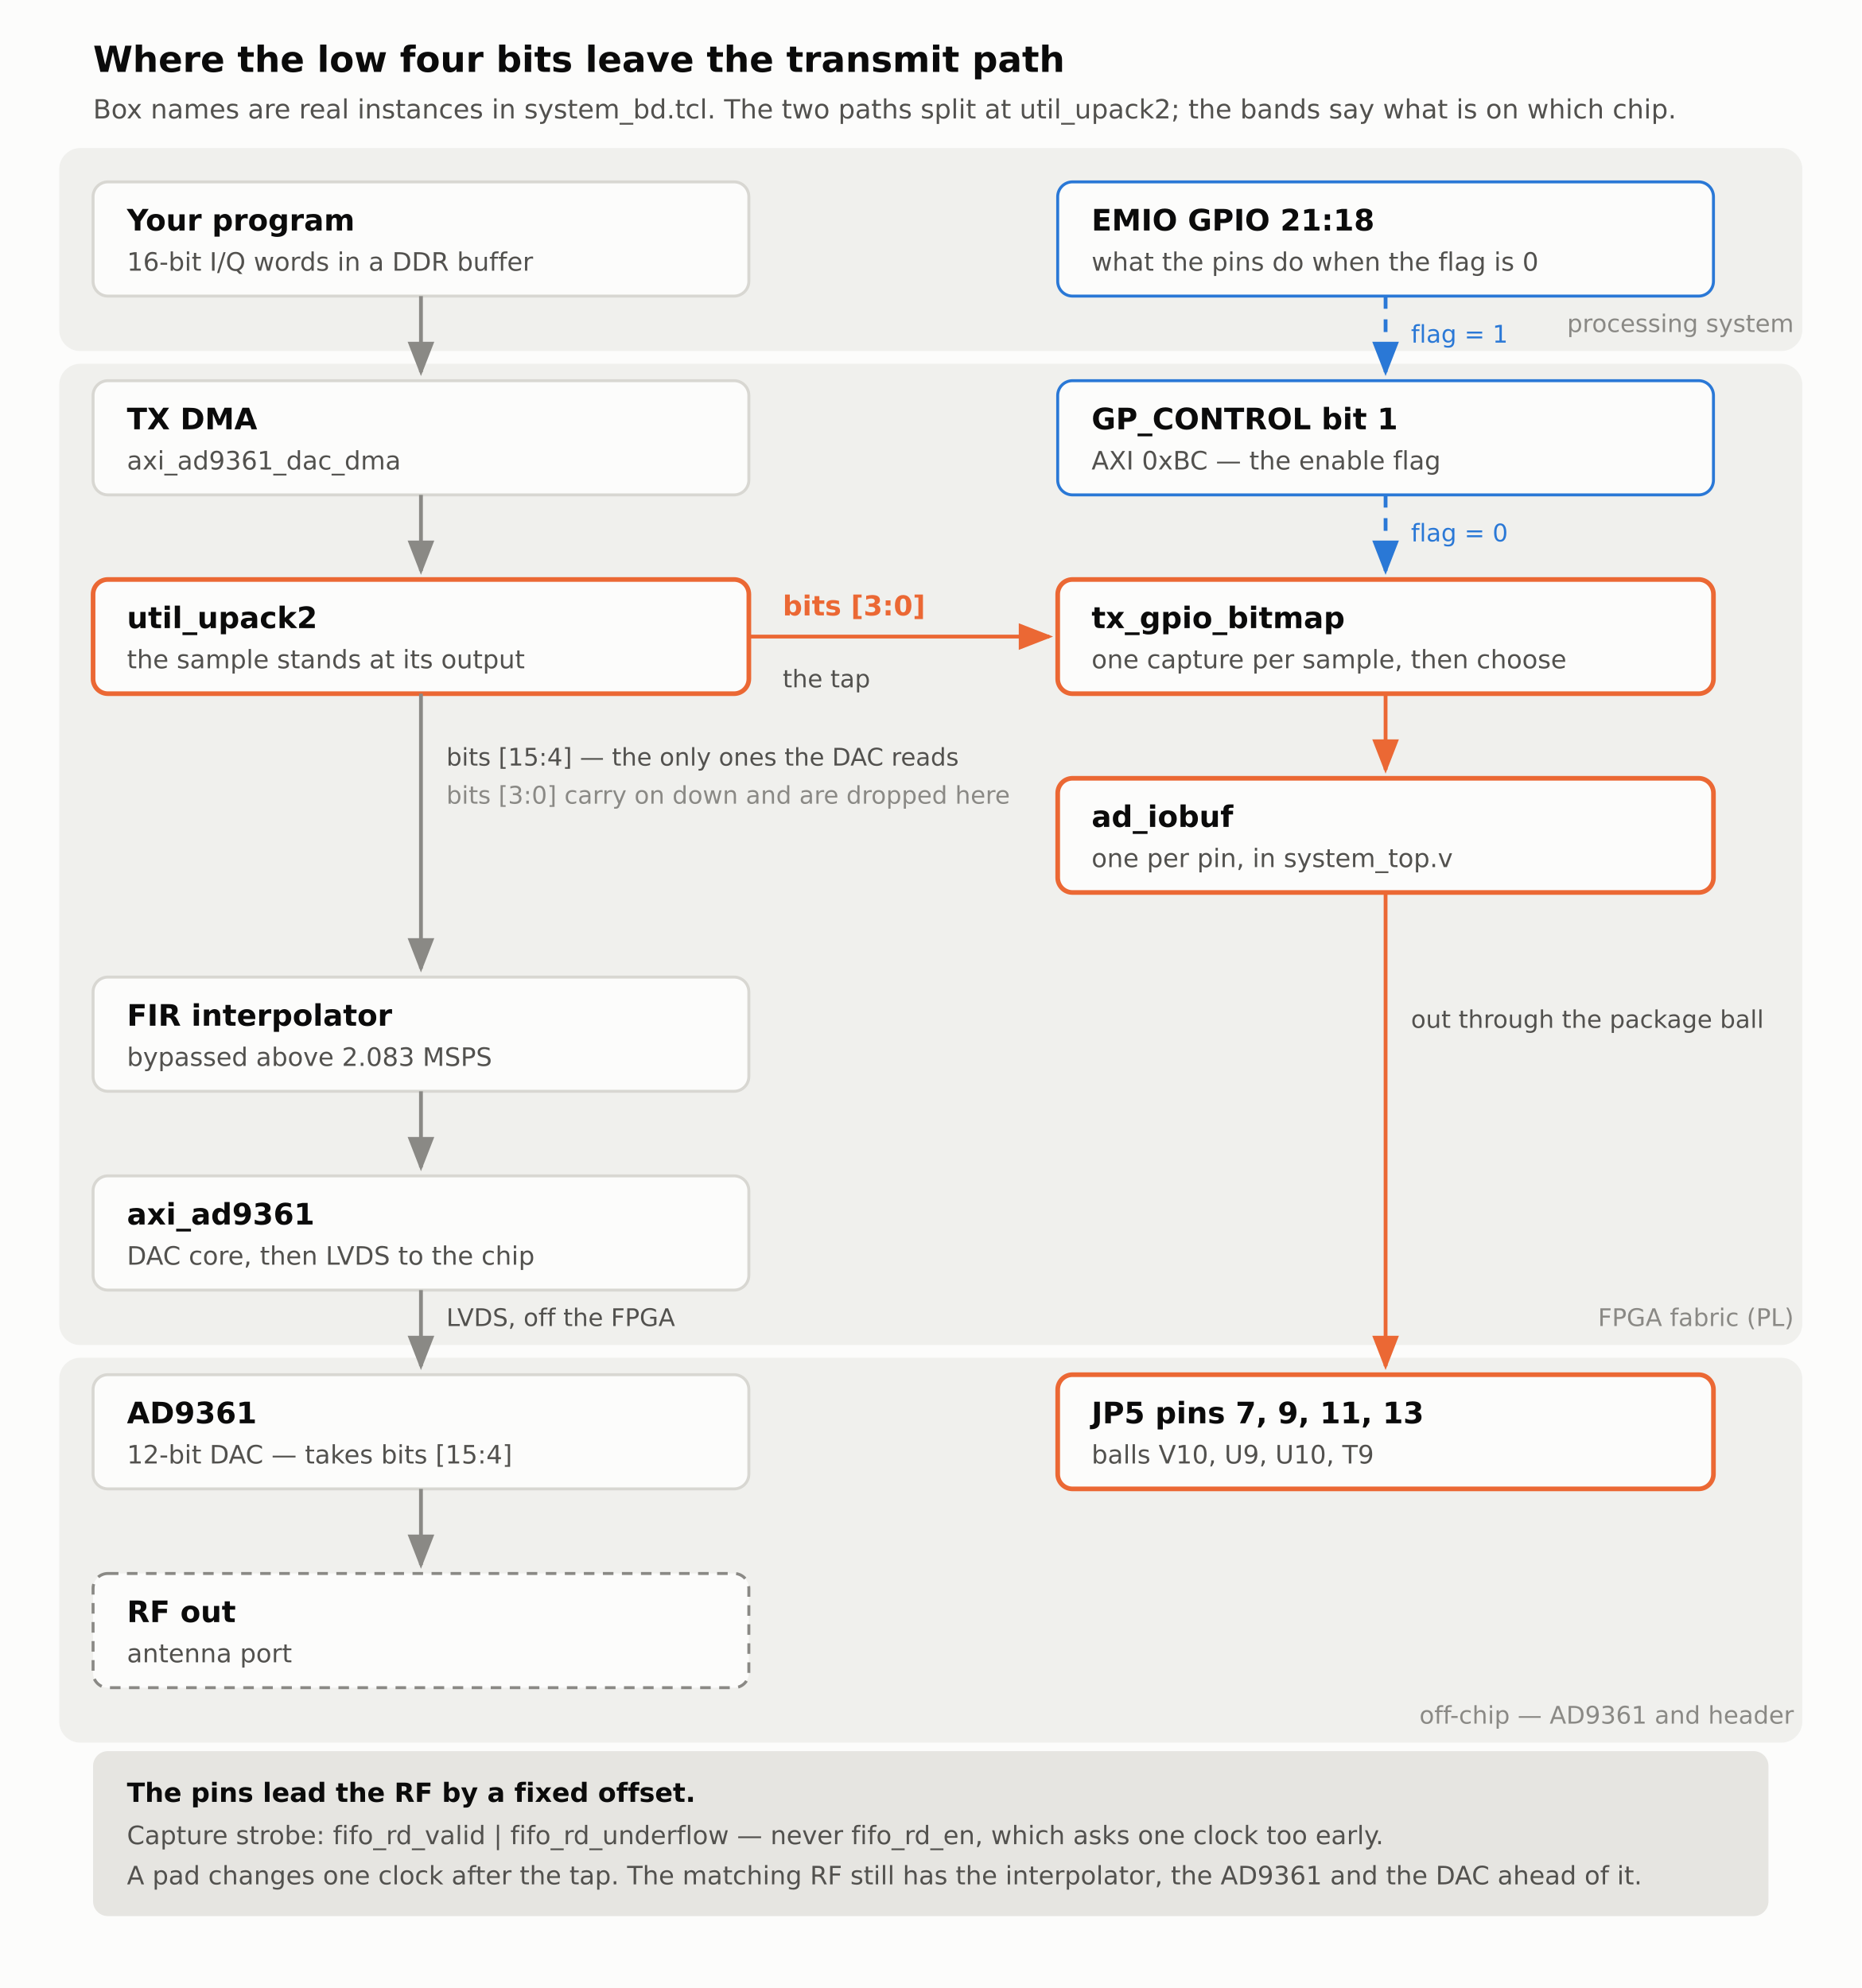
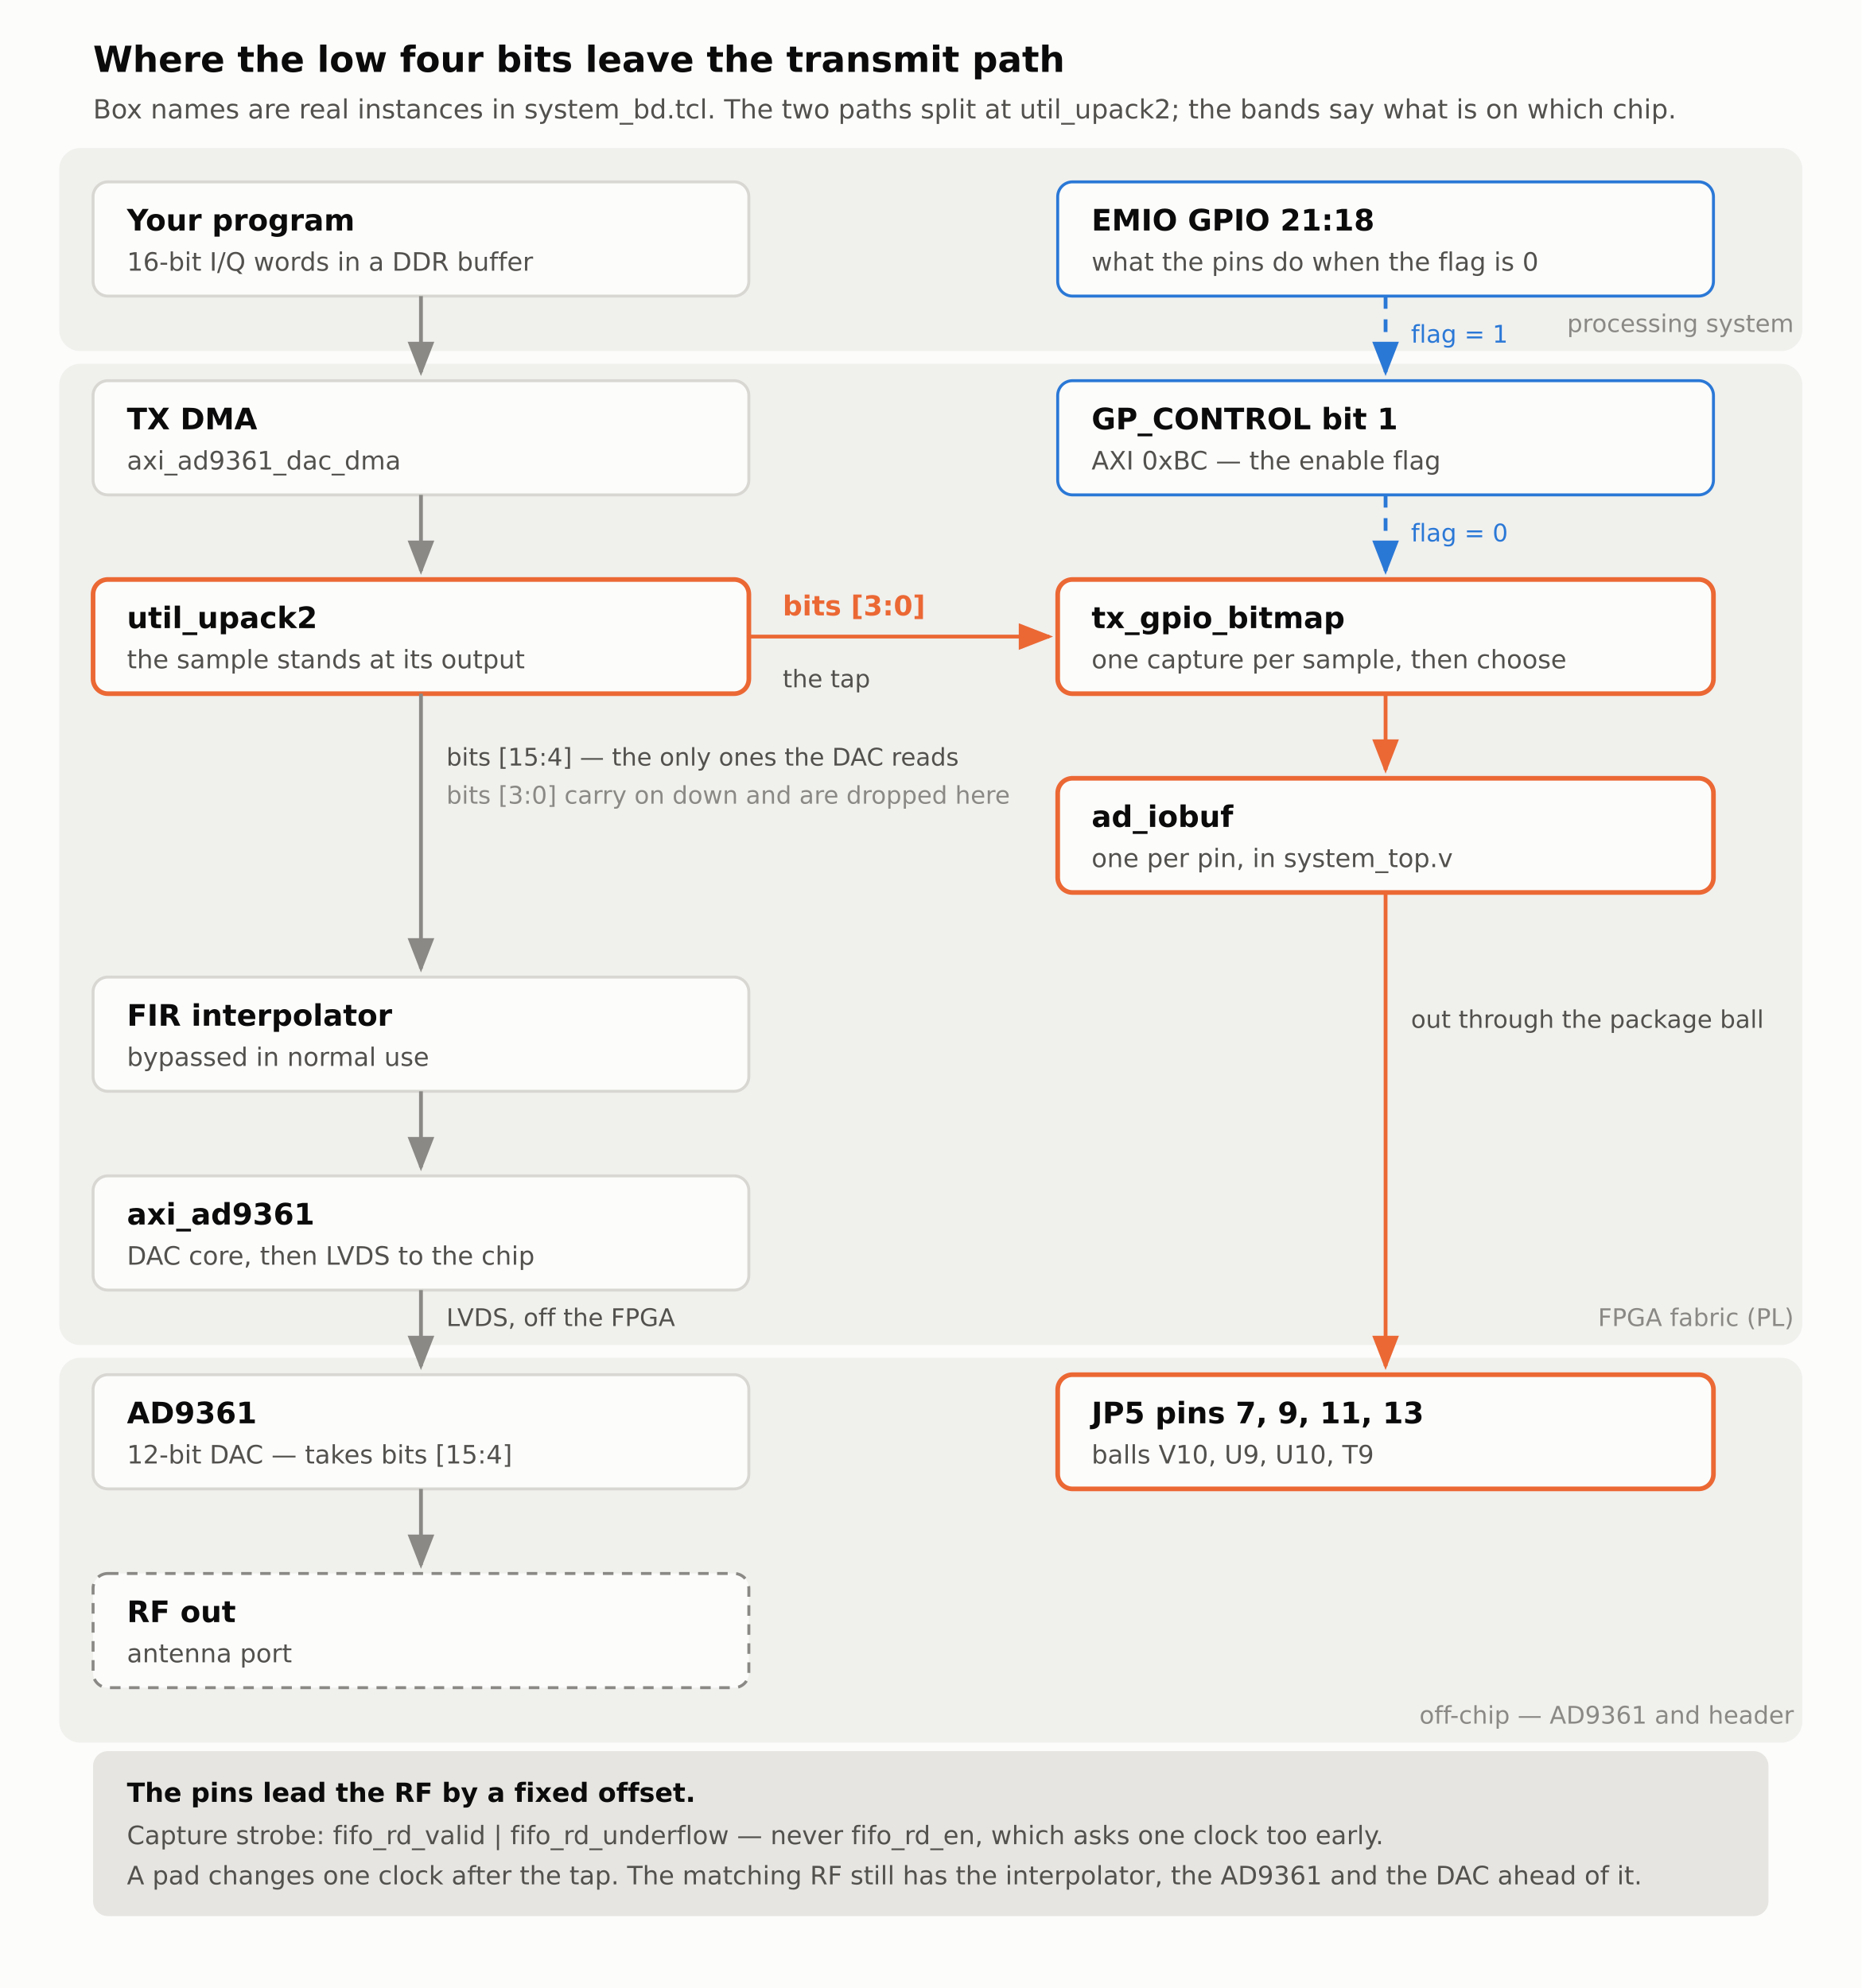
<svg xmlns="http://www.w3.org/2000/svg" width="880" height="940" viewBox="0 0 880 940" font-family="DejaVu Sans, Helvetica, Arial, sans-serif">
  <rect width="880" height="940" fill="#fcfcfb" />
  <defs>
    <marker id="alight" markerWidth="9" markerHeight="7" refX="8" refY="3.5" orient="auto">
      <path d="M0,0 L9,3.5 L0,7 z" fill="#8a8985" />
    </marker>
    <marker id="slight" markerWidth="9" markerHeight="7" refX="8" refY="3.5" orient="auto">
      <path d="M0,0 L9,3.5 L0,7 z" fill="#eb6834" />
    </marker>
    <marker id="clight" markerWidth="9" markerHeight="7" refX="8" refY="3.5" orient="auto">
      <path d="M0,0 L9,3.5 L0,7 z" fill="#2a78d6" />
    </marker>
  </defs>
  <rect x="28" y="70" width="824" height="96" rx="10" fill="#e6e5e1" fill-opacity="0.55" stroke="none" />
  <text x="848" y="157" font-size="11.5" fill="#8a8985" text-anchor="end">processing system</text>
  <rect x="28" y="172" width="824" height="464" rx="10" fill="#e6e5e1" fill-opacity="0.55" stroke="none" />
  <text x="848" y="627" font-size="11.5" fill="#8a8985" text-anchor="end">FPGA fabric (PL)</text>
  <rect x="28" y="642" width="824" height="182" rx="10" fill="#e6e5e1" fill-opacity="0.55" stroke="none" />
  <text x="848" y="815" font-size="11.5" fill="#8a8985" text-anchor="end">off-chip — AD9361 and header</text>
  <text x="44" y="34" font-size="17" font-weight="600" fill="#0b0b0b">Where the low four bits leave the transmit path</text>
  <text x="44" y="56" font-size="12.5" fill="#52514e">Box names are real instances in system_bd.tcl. The two paths split at util_upack2; the bands say what is on which chip.</text>
  <rect x="44" y="86" width="310" height="54" rx="7" fill="#fcfcfb" stroke="#d8d7d2" stroke-width="1.4" />
  <text x="60" y="109" font-size="14" font-weight="600" fill="#0b0b0b">Your program</text>
  <text x="60" y="128" font-size="12" fill="#52514e">16-bit I/Q words in a DDR buffer</text>
  <rect x="44" y="180" width="310" height="54" rx="7" fill="#fcfcfb" stroke="#d8d7d2" stroke-width="1.4" />
  <text x="60" y="203" font-size="14" font-weight="600" fill="#0b0b0b">TX DMA</text>
  <text x="60" y="222" font-size="12" fill="#52514e">axi_ad9361_dac_dma</text>
  <rect x="44" y="274" width="310" height="54" rx="7" fill="#fcfcfb" stroke="#eb6834" stroke-width="2.2" />
  <text x="60" y="297" font-size="14" font-weight="600" fill="#0b0b0b">util_upack2</text>
  <text x="60" y="316" font-size="12" fill="#52514e">the sample stands at its output</text>
  <rect x="44" y="462" width="310" height="54" rx="7" fill="#fcfcfb" stroke="#d8d7d2" stroke-width="1.4" />
  <text x="60" y="485" font-size="14" font-weight="600" fill="#0b0b0b">FIR interpolator</text>
-   <text x="60" y="504" font-size="12" fill="#52514e">bypassed above 2.083 MSPS</text>
+   <text x="60" y="504" font-size="12" fill="#52514e">bypassed in normal use</text>
  <rect x="44" y="556" width="310" height="54" rx="7" fill="#fcfcfb" stroke="#d8d7d2" stroke-width="1.4" />
  <text x="60" y="579" font-size="14" font-weight="600" fill="#0b0b0b">axi_ad9361</text>
  <text x="60" y="598" font-size="12" fill="#52514e">DAC core, then LVDS to the chip</text>
  <rect x="44" y="650" width="310" height="54" rx="7" fill="#fcfcfb" stroke="#d8d7d2" stroke-width="1.4" />
  <text x="60" y="673" font-size="14" font-weight="600" fill="#0b0b0b">AD9361</text>
  <text x="60" y="692" font-size="12" fill="#52514e">12-bit DAC — takes bits [15:4]</text>
  <rect x="44" y="744" width="310" height="54" rx="7" fill="#fcfcfb" stroke="#8a8985" stroke-width="1.4" stroke-dasharray="5 4" />
  <text x="60" y="767" font-size="14" font-weight="600" fill="#0b0b0b">RF out</text>
  <text x="60" y="786" font-size="12" fill="#52514e">antenna port</text>
  <rect x="500" y="86" width="310" height="54" rx="7" fill="#fcfcfb" stroke="#2a78d6" stroke-width="1.4" />
  <text x="516" y="109" font-size="14" font-weight="600" fill="#0b0b0b">EMIO GPIO 21:18</text>
  <text x="516" y="128" font-size="12" fill="#52514e">what the pins do when the flag is 0</text>
  <rect x="500" y="180" width="310" height="54" rx="7" fill="#fcfcfb" stroke="#2a78d6" stroke-width="1.4" />
  <text x="516" y="203" font-size="14" font-weight="600" fill="#0b0b0b">GP_CONTROL bit 1</text>
  <text x="516" y="222" font-size="12" fill="#52514e">AXI 0xBC — the enable flag</text>
  <rect x="500" y="274" width="310" height="54" rx="7" fill="#fcfcfb" stroke="#eb6834" stroke-width="2.2" />
  <text x="516" y="297" font-size="14" font-weight="600" fill="#0b0b0b">tx_gpio_bitmap</text>
  <text x="516" y="316" font-size="12" fill="#52514e">one capture per sample, then choose</text>
  <rect x="500" y="368" width="310" height="54" rx="7" fill="#fcfcfb" stroke="#eb6834" stroke-width="2.2" />
  <text x="516" y="391" font-size="14" font-weight="600" fill="#0b0b0b">ad_iobuf</text>
  <text x="516" y="410" font-size="12" fill="#52514e">one per pin, in system_top.v</text>
  <rect x="500" y="650" width="310" height="54" rx="7" fill="#fcfcfb" stroke="#eb6834" stroke-width="2.2" />
  <text x="516" y="673" font-size="14" font-weight="600" fill="#0b0b0b">JP5 pins 7, 9, 11, 13</text>
  <text x="516" y="692" font-size="12" fill="#52514e">balls V10, U9, U10, T9</text>
  <path d="M199.0,140 L199.0,176" stroke="#8a8985" stroke-width="1.8" fill="none" marker-end="url(#alight)" />
  <path d="M199.0,234 L199.0,270" stroke="#8a8985" stroke-width="1.8" fill="none" marker-end="url(#alight)" />
  <path d="M199.0,516 L199.0,552" stroke="#8a8985" stroke-width="1.8" fill="none" marker-end="url(#alight)" />
  <path d="M199.0,610 L199.0,646" stroke="#8a8985" stroke-width="1.8" fill="none" marker-end="url(#alight)" />
  <path d="M199.0,704 L199.0,740" stroke="#8a8985" stroke-width="1.8" fill="none" marker-end="url(#alight)" />
  <path d="M199.0,328 L199.0,458" stroke="#8a8985" stroke-width="1.8" fill="none" marker-end="url(#alight)" />
  <text x="211.0" y="362" font-size="11.5" fill="#52514e" text-anchor="start" font-weight="normal">bits [15:4] — the only ones the DAC reads</text>
  <text x="211.0" y="380" font-size="11.5" fill="#8a8985" text-anchor="start" font-weight="normal">bits [3:0] carry on down and are dropped here</text>
  <path d="M354,301.0 L496,301.0" stroke="#eb6834" stroke-width="1.8" fill="none" marker-end="url(#slight)" />
  <text x="370" y="291.0" font-size="13" fill="#eb6834" text-anchor="start" font-weight="600">bits [3:0]</text>
  <text x="370" y="325.0" font-size="11.5" fill="#52514e" text-anchor="start" font-weight="normal">the tap</text>
  <path d="M655.0,140 L655.0,176" stroke="#2a78d6" stroke-width="1.8" fill="none" marker-end="url(#clight)" stroke-dasharray="6 5" />
  <path d="M655.0,234 L655.0,270" stroke="#2a78d6" stroke-width="1.8" fill="none" marker-end="url(#clight)" stroke-dasharray="6 5" />
  <text x="667.0" y="162" font-size="11.5" fill="#2a78d6" text-anchor="start" font-weight="normal">flag = 1</text>
  <text x="667.0" y="256" font-size="11.5" fill="#2a78d6" text-anchor="start" font-weight="normal">flag = 0</text>
  <path d="M655.0,328 L655.0,364" stroke="#eb6834" stroke-width="1.8" fill="none" marker-end="url(#slight)" />
  <path d="M655.0,422 L655.0,646" stroke="#eb6834" stroke-width="1.8" fill="none" marker-end="url(#slight)" />
  <text x="667.0" y="486" font-size="11.5" fill="#52514e" text-anchor="start" font-weight="normal">out through the package ball</text>
  <text x="211.0" y="627" font-size="11.5" fill="#52514e" text-anchor="start" font-weight="normal">LVDS, off the FPGA</text>
  <rect x="44" y="828" width="792" height="78" rx="7" fill="#e6e5e1" stroke="none" />
  <text x="60" y="852" font-size="12.5" fill="#0b0b0b" text-anchor="start" font-weight="600">The pins lead the RF by a fixed offset.</text>
  <text x="60" y="872" font-size="12" fill="#52514e" text-anchor="start" font-weight="normal">Capture strobe: fifo_rd_valid | fifo_rd_underflow — never fifo_rd_en, which asks one clock too early.</text>
  <text x="60" y="891" font-size="12" fill="#52514e" text-anchor="start" font-weight="normal">A pad changes one clock after the tap. The matching RF still has the interpolator, the AD9361 and the DAC ahead of it.</text>
</svg>
